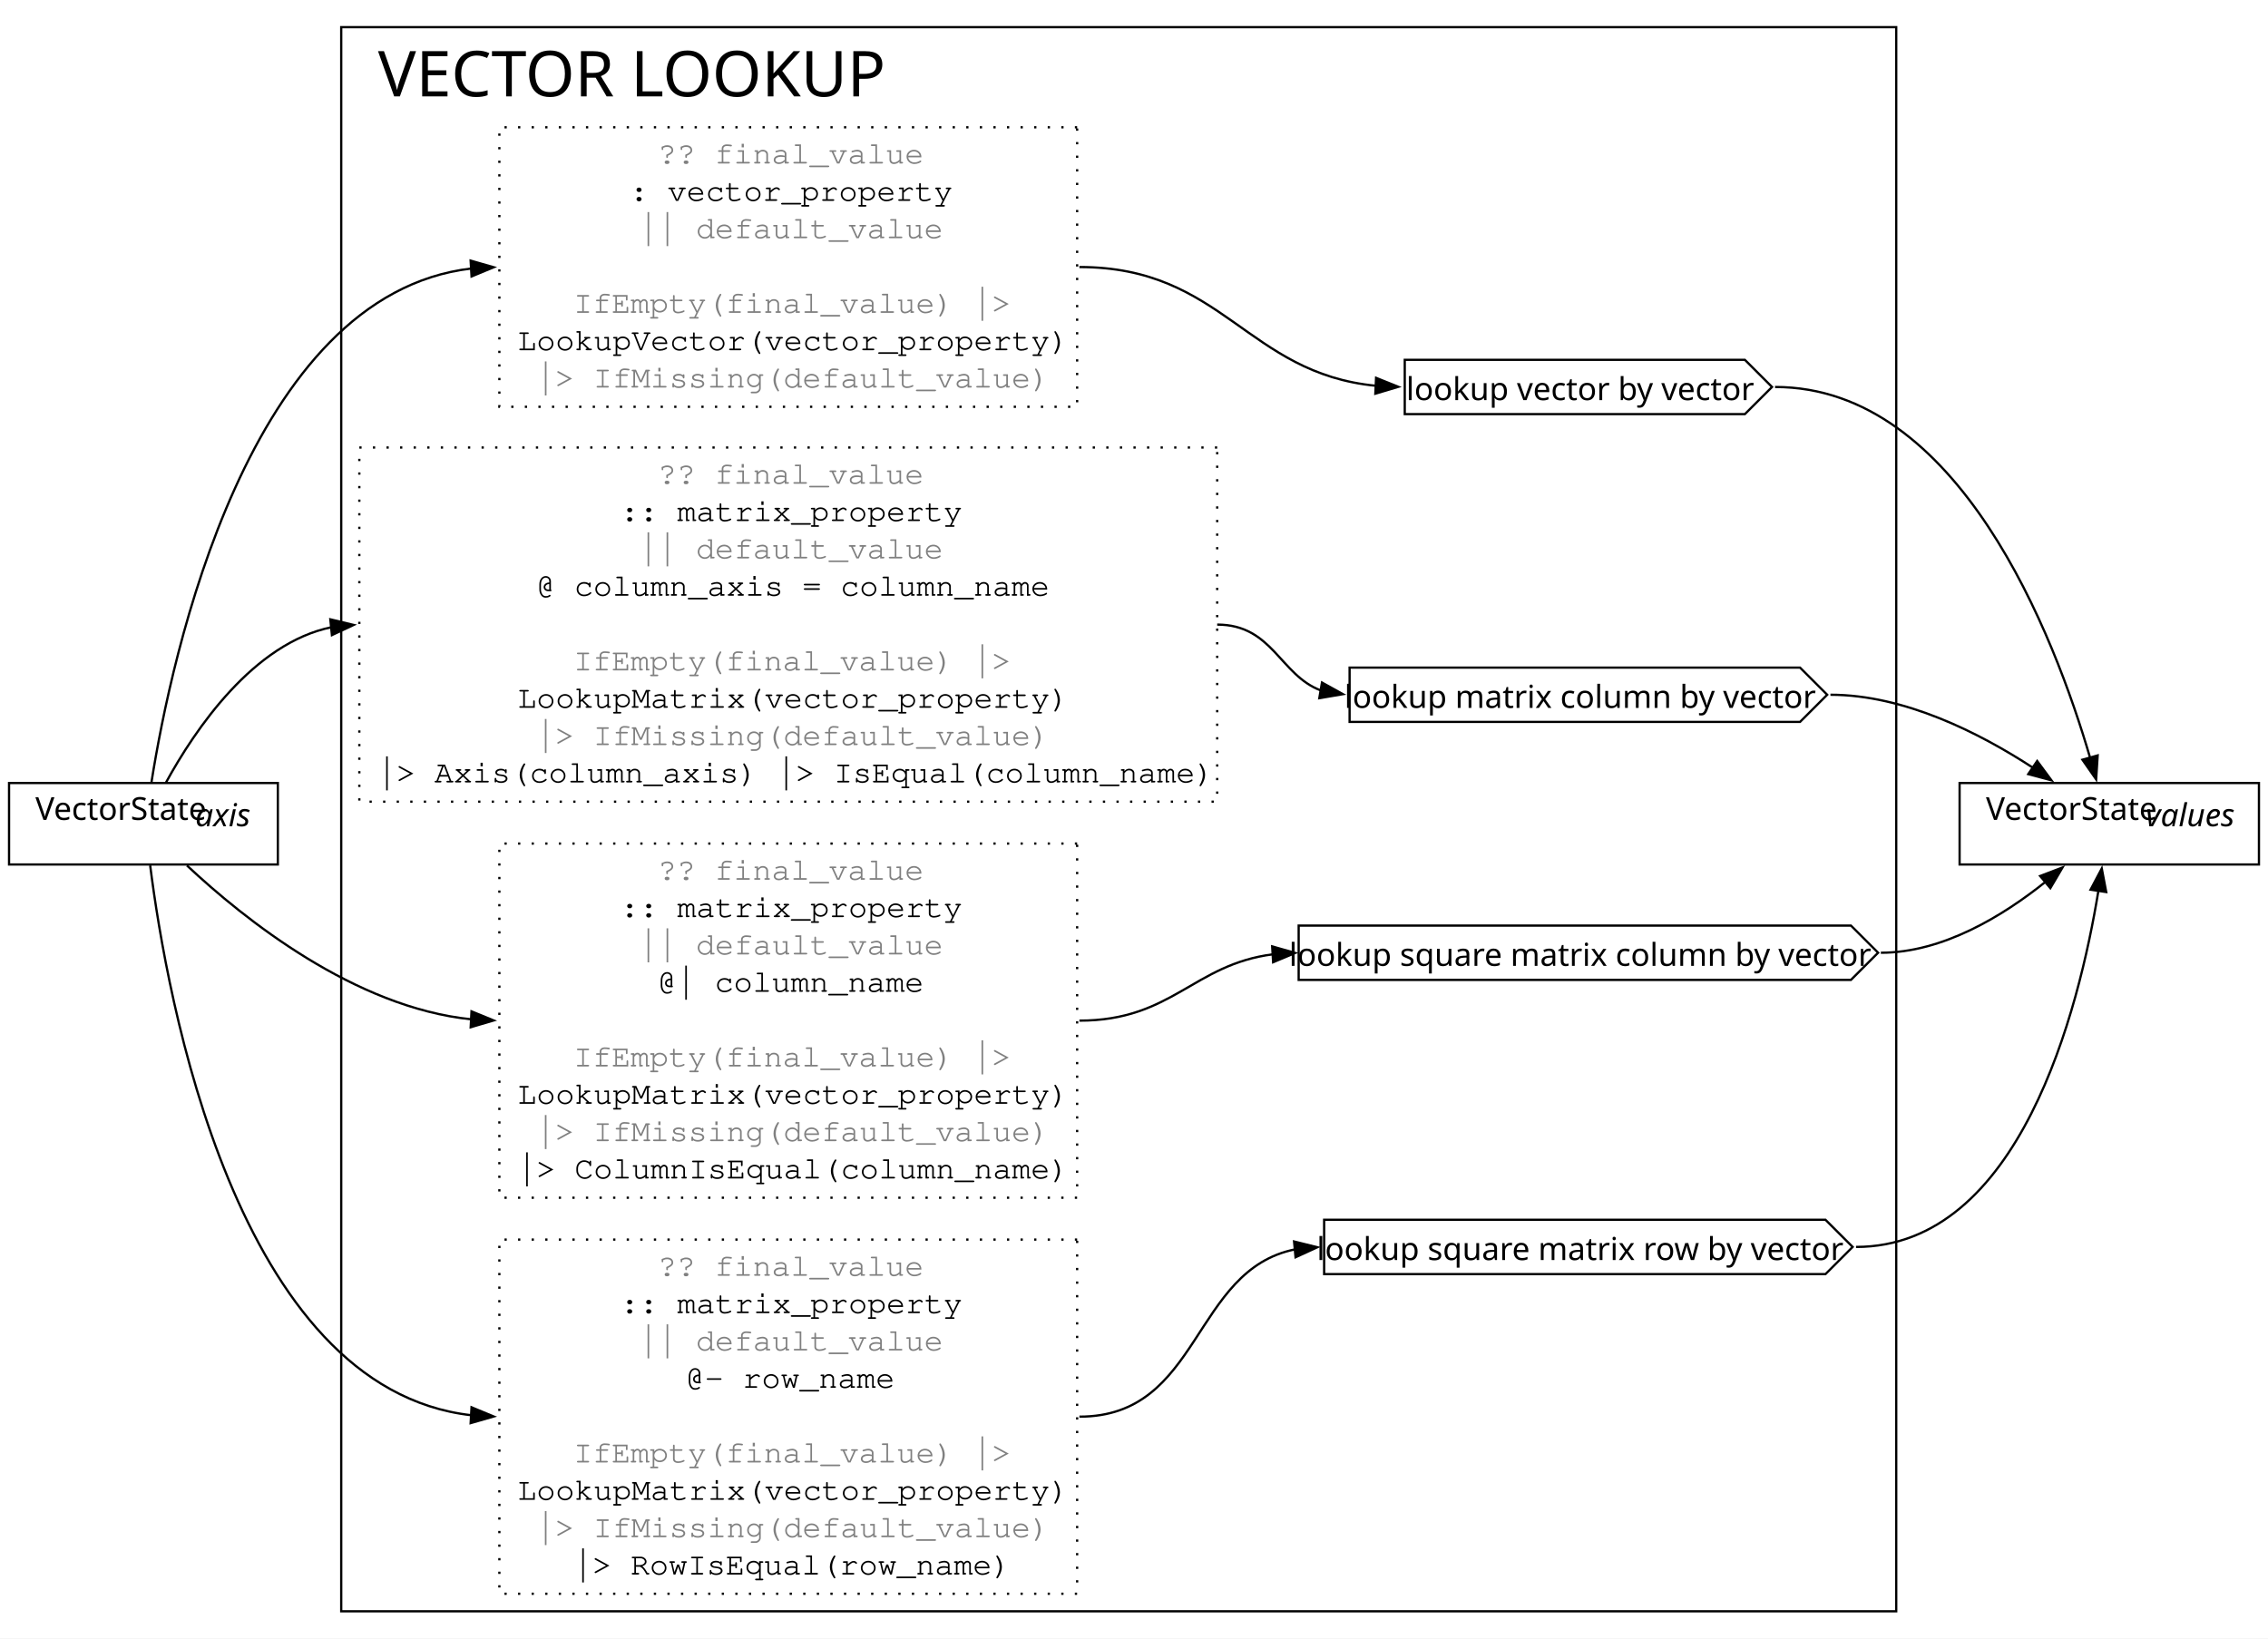
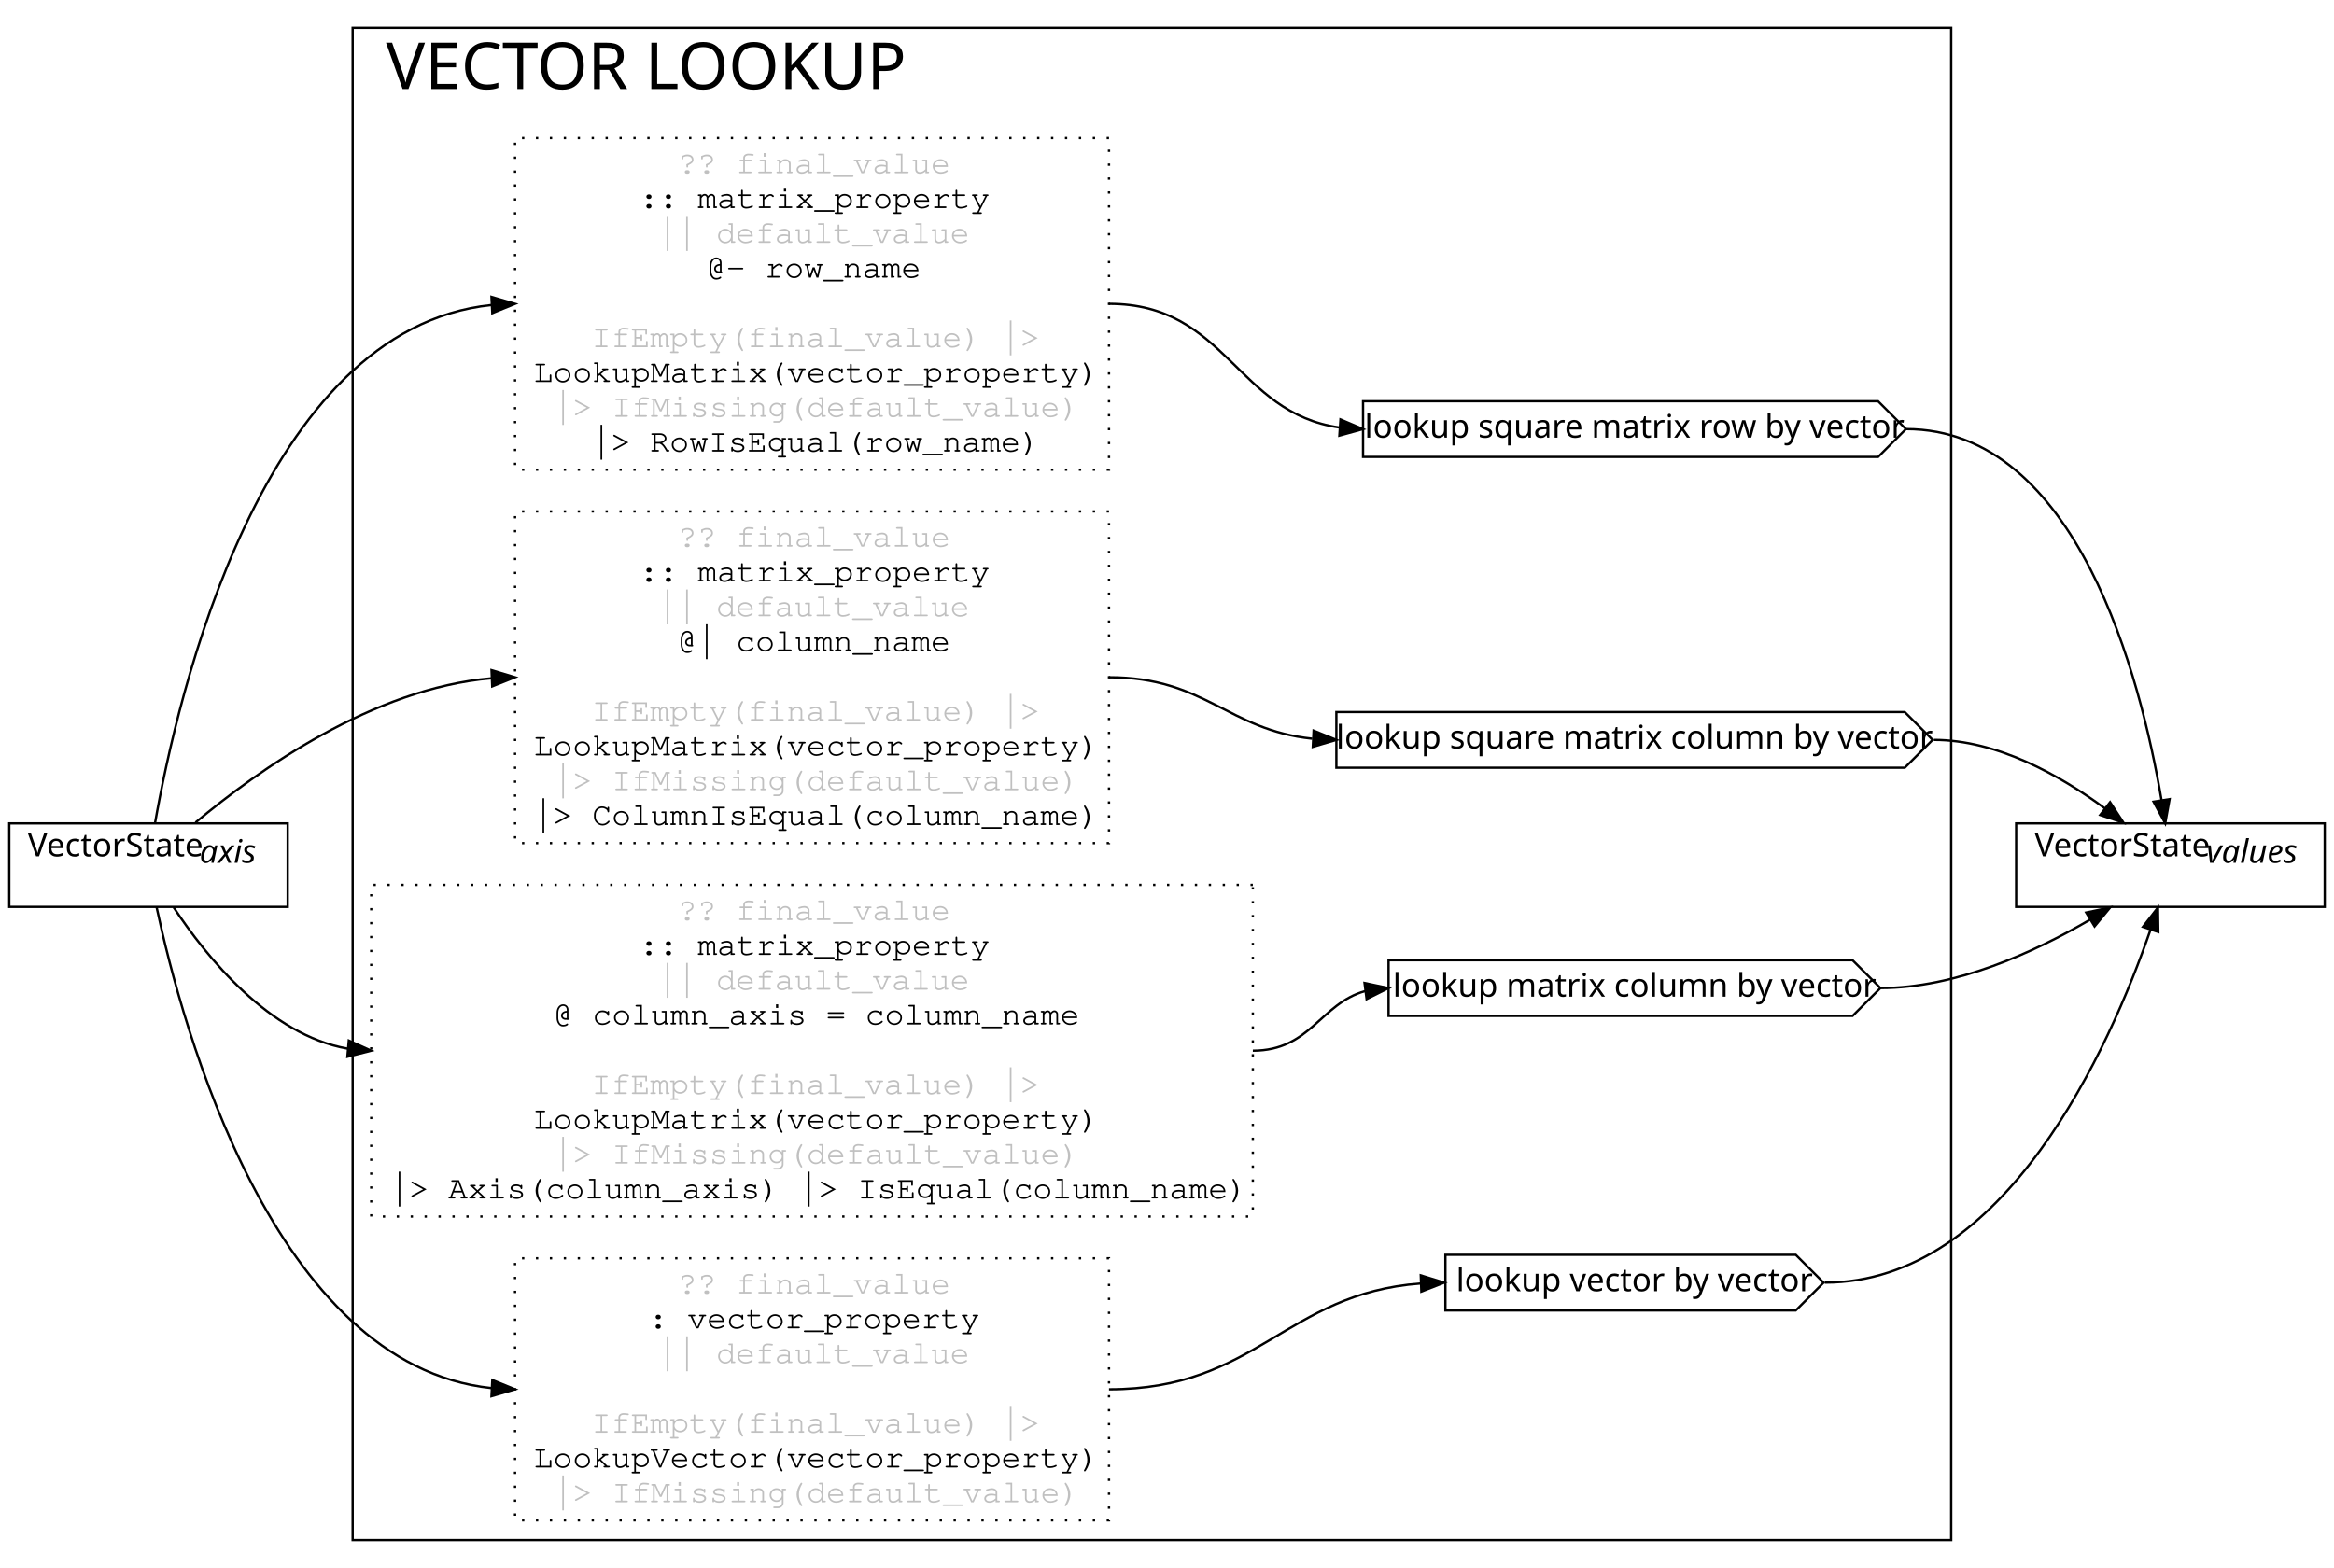
- <svg xmlns="http://www.w3.org/2000/svg" width="1002pt" height="724pt" viewBox="0.00 0.00 1002.00 724.00">
-   <g id="graph0" class="graph" transform="scale(1 1) rotate(0) translate(4 720)">
-     <polygon fill="white" stroke="none" points="-4,4 -4,-720 998,-720 998,4 -4,4" />
+ <svg xmlns="http://www.w3.org/2000/svg" width="1006pt" height="676pt" viewBox="0.00 0.00 1006.00 676.00">
+   <g id="graph0" class="graph" transform="scale(1 1) rotate(0) translate(4 672)">
+     <polygon fill="#ffffff" stroke="transparent" points="-4,4 -4,-672 1002,-672 1002,4 -4,4" />
    <g id="clust1" class="cluster">
-       <polygon fill="none" stroke="black" points="146.75,-8 146.75,-708 833.75,-708 833.75,-8 146.75,-8" />
-       <text xml:space="preserve" text-anchor="middle" x="275.12" y="-677.4" font-family="Sans-Serif" font-size="28.00">VECTOR LOOKUP</text>
+       <polygon fill="none" stroke="#000000" points="148,-8 148,-660 837,-660 837,-8 148,-8" />
+       <text text-anchor="middle" x="274.5" y="-633.6" font-family="Sans-Serif" font-size="28.00" fill="#000000">VECTOR LOOKUP</text>
    </g>
    <g id="node1" class="node">
-       <polygon fill="none" stroke="black" points="118.75,-374 0,-374 0,-338 118.75,-338 118.75,-374" />
-       <text xml:space="preserve" text-anchor="start" x="8" y="-357.7" font-family="Sans-Serif" font-size="14.00"> VectorState</text>
-       <text xml:space="preserve" text-anchor="start" x="82.25" y="-357.7" font-family="Sans-Serif" font-style="italic" baseline-shift="sub" font-size="14.00">axis</text>
-       <text xml:space="preserve" text-anchor="start" x="103.25" y="-357.7" font-family="Sans-Serif" font-size="14.00">  </text>
-       <text xml:space="preserve" text-anchor="start" x="57.5" y="-343.7" font-family="Sans-Serif" font-size="14.00"> </text>
+       <polygon fill="none" stroke="#000000" points="120,-317 0,-317 0,-281 120,-281 120,-317" />
+       <text text-anchor="start" x="8" y="-302.8" font-family="Sans-Serif" font-size="14.00" fill="#000000"> VectorState</text>
+       <text text-anchor="start" x="82" y="-302.8" font-family="Sans-Serif" font-style="italic" baseline-shift="sub" font-size="14.00" fill="#000000">axis</text>
+       <text text-anchor="start" x="104" y="-302.8" font-family="Sans-Serif" font-size="14.00" fill="#000000">  </text>
+       <text text-anchor="start" x="58" y="-288.8" font-family="Sans-Serif" font-size="14.00" fill="#000000"> </text>
    </g>
    <g id="node3" class="node">
-       <polygon fill="none" stroke="black" stroke-dasharray="1,5" points="471.88,-172.25 216.62,-172.25 216.62,-15.75 471.88,-15.75 471.88,-172.25" />
-       <text xml:space="preserve" text-anchor="start" x="286.5" y="-156.25" font-family="Courier,monospace" font-size="14.00" fill="gray">?? final_value</text>
-       <text xml:space="preserve" text-anchor="start" x="270" y="-139.75" font-family="Courier,monospace" font-size="14.00">:: matrix_property</text>
-       <text xml:space="preserve" text-anchor="start" x="278.25" y="-123.25" font-family="Courier,monospace" font-size="14.00" fill="gray">|| default_value</text>
-       <text xml:space="preserve" text-anchor="start" x="298.88" y="-106.75" font-family="Courier,monospace" font-size="14.00">@- row_name</text>
-       <text xml:space="preserve" text-anchor="start" x="340.12" y="-90.25" font-family="Courier,monospace" font-size="14.00"> </text>
-       <text xml:space="preserve" text-anchor="start" x="249.38" y="-73.75" font-family="Courier,monospace" font-size="14.00" fill="gray">IfEmpty(final_value) |&gt;</text>
-       <text xml:space="preserve" text-anchor="start" x="224.62" y="-57.25" font-family="Courier,monospace" font-size="14.00">LookupMatrix(vector_property)</text>
-       <text xml:space="preserve" text-anchor="start" x="232.88" y="-40.75" font-family="Courier,monospace" font-size="14.00" fill="gray">|&gt; IfMissing(default_value)</text>
-       <text xml:space="preserve" text-anchor="start" x="249.38" y="-24.25" font-family="Courier,monospace" font-size="14.00">|&gt; RowIsEqual(row_name)</text>
+       <polygon fill="none" stroke="#000000" stroke-dasharray="1,5" points="474,-612.5 218,-612.5 218,-469.5 474,-469.5 474,-612.5" />
+       <text text-anchor="start" x="288" y="-597.3" font-family="Courier,monospace" font-size="14.00" fill="#c0c0c0">?? final_value</text>
+       <text text-anchor="start" x="271.5" y="-582.3" font-family="Courier,monospace" font-size="14.00" fill="#000000">:: matrix_property</text>
+       <text text-anchor="start" x="279.5" y="-567.3" font-family="Courier,monospace" font-size="14.00" fill="#c0c0c0">|| default_value</text>
+       <text text-anchor="start" x="300.5" y="-552.3" font-family="Courier,monospace" font-size="14.00" fill="#000000">@- row_name</text>
+       <text text-anchor="start" x="341.5" y="-537.3" font-family="Courier,monospace" font-size="14.00" fill="#000000"> </text>
+       <text text-anchor="start" x="251" y="-522.3" font-family="Courier,monospace" font-size="14.00" fill="#c0c0c0">IfEmpty(final_value) |&gt;</text>
+       <text text-anchor="start" x="226" y="-507.3" font-family="Courier,monospace" font-size="14.00" fill="#000000">LookupMatrix(vector_property)</text>
+       <text text-anchor="start" x="234.5" y="-492.3" font-family="Courier,monospace" font-size="14.00" fill="#c0c0c0">|&gt; IfMissing(default_value)</text>
+       <text text-anchor="start" x="251" y="-477.3" font-family="Courier,monospace" font-size="14.00" fill="#000000">|&gt; RowIsEqual(row_name)</text>
    </g>
    <g id="edge5" class="edge">
-       <path fill="none" stroke="black" d="M62.35,-337.58C69.6,-279.98 100.03,-106.43 204.28,-94.63" />
-       <polygon fill="black" stroke="black" points="204.32,-98.14 214.11,-94.08 203.93,-91.15 204.32,-98.14" />
+       <path fill="none" stroke="#000000" d="M62.83,-317.189C72.399,-371.656 108.68,-530.318 207.879,-540.487" />
+       <polygon fill="#000000" stroke="#000000" points="207.836,-543.99 218,-541 208.19,-536.999 207.836,-543.99" />
    </g>
    <g id="node5" class="node">
-       <polygon fill="none" stroke="black" stroke-dasharray="1,5" points="471.88,-347.25 216.62,-347.25 216.62,-190.75 471.88,-190.75 471.88,-347.25" />
-       <text xml:space="preserve" text-anchor="start" x="286.5" y="-331.25" font-family="Courier,monospace" font-size="14.00" fill="gray">?? final_value</text>
-       <text xml:space="preserve" text-anchor="start" x="270" y="-314.75" font-family="Courier,monospace" font-size="14.00">:: matrix_property</text>
-       <text xml:space="preserve" text-anchor="start" x="278.25" y="-298.25" font-family="Courier,monospace" font-size="14.00" fill="gray">|| default_value</text>
-       <text xml:space="preserve" text-anchor="start" x="286.5" y="-281.75" font-family="Courier,monospace" font-size="14.00">@| column_name</text>
-       <text xml:space="preserve" text-anchor="start" x="340.12" y="-265.25" font-family="Courier,monospace" font-size="14.00"> </text>
-       <text xml:space="preserve" text-anchor="start" x="249.38" y="-248.75" font-family="Courier,monospace" font-size="14.00" fill="gray">IfEmpty(final_value) |&gt;</text>
-       <text xml:space="preserve" text-anchor="start" x="224.62" y="-232.25" font-family="Courier,monospace" font-size="14.00">LookupMatrix(vector_property)</text>
-       <text xml:space="preserve" text-anchor="start" x="232.88" y="-215.75" font-family="Courier,monospace" font-size="14.00" fill="gray">|&gt; IfMissing(default_value)</text>
-       <text xml:space="preserve" text-anchor="start" x="224.62" y="-199.25" font-family="Courier,monospace" font-size="14.00">|&gt; ColumnIsEqual(column_name)</text>
+       <polygon fill="none" stroke="#000000" stroke-dasharray="1,5" points="474,-451.5 218,-451.5 218,-308.5 474,-308.5 474,-451.5" />
+       <text text-anchor="start" x="288" y="-436.3" font-family="Courier,monospace" font-size="14.00" fill="#c0c0c0">?? final_value</text>
+       <text text-anchor="start" x="271.5" y="-421.3" font-family="Courier,monospace" font-size="14.00" fill="#000000">:: matrix_property</text>
+       <text text-anchor="start" x="279.5" y="-406.3" font-family="Courier,monospace" font-size="14.00" fill="#c0c0c0">|| default_value</text>
+       <text text-anchor="start" x="288" y="-391.3" font-family="Courier,monospace" font-size="14.00" fill="#000000">@| column_name</text>
+       <text text-anchor="start" x="341.5" y="-376.3" font-family="Courier,monospace" font-size="14.00" fill="#000000"> </text>
+       <text text-anchor="start" x="251" y="-361.3" font-family="Courier,monospace" font-size="14.00" fill="#c0c0c0">IfEmpty(final_value) |&gt;</text>
+       <text text-anchor="start" x="226" y="-346.3" font-family="Courier,monospace" font-size="14.00" fill="#000000">LookupMatrix(vector_property)</text>
+       <text text-anchor="start" x="234.5" y="-331.3" font-family="Courier,monospace" font-size="14.00" fill="#c0c0c0">|&gt; IfMissing(default_value)</text>
+       <text text-anchor="start" x="226" y="-316.3" font-family="Courier,monospace" font-size="14.00" fill="#000000">|&gt; ColumnIsEqual(column_name)</text>
    </g>
    <g id="edge6" class="edge">
-       <path fill="none" stroke="black" d="M78.59,-337.55C103.99,-313.76 152.73,-274.8 204.25,-269.58" />
-       <polygon fill="black" stroke="black" points="204.31,-273.09 214.11,-269.08 203.95,-266.09 204.31,-273.09" />
+       <path fill="none" stroke="#000000" d="M80.265,-317.38C107.012,-339.785 156.711,-375.218 207.775,-379.559" />
+       <polygon fill="#000000" stroke="#000000" points="207.858,-383.066 218,-380 208.16,-376.072 207.858,-383.066" />
    </g>
    <g id="node7" class="node">
-       <polygon fill="none" stroke="black" stroke-dasharray="1,5" points="533.75,-522.25 154.75,-522.25 154.75,-365.75 533.75,-365.75 533.75,-522.25" />
-       <text xml:space="preserve" text-anchor="start" x="286.5" y="-506.25" font-family="Courier,monospace" font-size="14.00" fill="gray">?? final_value</text>
-       <text xml:space="preserve" text-anchor="start" x="270" y="-489.75" font-family="Courier,monospace" font-size="14.00">:: matrix_property</text>
-       <text xml:space="preserve" text-anchor="start" x="278.25" y="-473.25" font-family="Courier,monospace" font-size="14.00" fill="gray">|| default_value</text>
-       <text xml:space="preserve" text-anchor="start" x="232.88" y="-456.75" font-family="Courier,monospace" font-size="14.00">@ column_axis = column_name</text>
-       <text xml:space="preserve" text-anchor="start" x="340.12" y="-440.25" font-family="Courier,monospace" font-size="14.00"> </text>
-       <text xml:space="preserve" text-anchor="start" x="249.38" y="-423.75" font-family="Courier,monospace" font-size="14.00" fill="gray">IfEmpty(final_value) |&gt;</text>
-       <text xml:space="preserve" text-anchor="start" x="224.62" y="-407.25" font-family="Courier,monospace" font-size="14.00">LookupMatrix(vector_property)</text>
-       <text xml:space="preserve" text-anchor="start" x="232.88" y="-390.75" font-family="Courier,monospace" font-size="14.00" fill="gray">|&gt; IfMissing(default_value)</text>
-       <text xml:space="preserve" text-anchor="start" x="162.75" y="-374.25" font-family="Courier,monospace" font-size="14.00">|&gt; Axis(column_axis) |&gt; IsEqual(column_name)</text>
+       <polygon fill="none" stroke="#000000" stroke-dasharray="1,5" points="536,-290.5 156,-290.5 156,-147.5 536,-147.5 536,-290.5" />
+       <text text-anchor="start" x="288" y="-275.3" font-family="Courier,monospace" font-size="14.00" fill="#c0c0c0">?? final_value</text>
+       <text text-anchor="start" x="271.5" y="-260.3" font-family="Courier,monospace" font-size="14.00" fill="#000000">:: matrix_property</text>
+       <text text-anchor="start" x="279.5" y="-245.3" font-family="Courier,monospace" font-size="14.00" fill="#c0c0c0">|| default_value</text>
+       <text text-anchor="start" x="234.5" y="-230.3" font-family="Courier,monospace" font-size="14.00" fill="#000000">@ column_axis = column_name</text>
+       <text text-anchor="start" x="341.5" y="-215.3" font-family="Courier,monospace" font-size="14.00" fill="#000000"> </text>
+       <text text-anchor="start" x="251" y="-200.3" font-family="Courier,monospace" font-size="14.00" fill="#c0c0c0">IfEmpty(final_value) |&gt;</text>
+       <text text-anchor="start" x="226" y="-185.3" font-family="Courier,monospace" font-size="14.00" fill="#000000">LookupMatrix(vector_property)</text>
+       <text text-anchor="start" x="234.5" y="-170.3" font-family="Courier,monospace" font-size="14.00" fill="#c0c0c0">|&gt; IfMissing(default_value)</text>
+       <text text-anchor="start" x="164" y="-155.3" font-family="Courier,monospace" font-size="14.00" fill="#000000">|&gt; Axis(column_axis) |&gt; IsEqual(column_name)</text>
    </g>
    <g id="edge7" class="edge">
-       <path fill="none" stroke="black" d="M69.34,-374.23C82.13,-397.59 107.95,-435.91 142.69,-442.89" />
-       <polygon fill="black" stroke="black" points="141.94,-446.33 152.24,-443.85 142.64,-439.37 141.94,-446.33" />
+       <path fill="none" stroke="#000000" d="M70.813,-280.847C85.007,-259.364 112.121,-225.754 145.831,-219.888" />
+       <polygon fill="#000000" stroke="#000000" points="146.342,-223.357 156,-219 145.733,-216.383 146.342,-223.357" />
    </g>
    <g id="node9" class="node">
-       <polygon fill="none" stroke="black" stroke-dasharray="1,5" points="471.88,-663.75 216.62,-663.75 216.62,-540.25 471.88,-540.25 471.88,-663.75" />
-       <text xml:space="preserve" text-anchor="start" x="286.5" y="-647.75" font-family="Courier,monospace" font-size="14.00" fill="gray">?? final_value</text>
-       <text xml:space="preserve" text-anchor="start" x="274.12" y="-631.25" font-family="Courier,monospace" font-size="14.00">: vector_property</text>
-       <text xml:space="preserve" text-anchor="start" x="278.25" y="-614.75" font-family="Courier,monospace" font-size="14.00" fill="gray">|| default_value</text>
-       <text xml:space="preserve" text-anchor="start" x="340.12" y="-598.25" font-family="Courier,monospace" font-size="14.00"> </text>
-       <text xml:space="preserve" text-anchor="start" x="249.38" y="-581.75" font-family="Courier,monospace" font-size="14.00" fill="gray">IfEmpty(final_value) |&gt;</text>
-       <text xml:space="preserve" text-anchor="start" x="224.62" y="-565.25" font-family="Courier,monospace" font-size="14.00">LookupVector(vector_property)</text>
-       <text xml:space="preserve" text-anchor="start" x="232.88" y="-548.75" font-family="Courier,monospace" font-size="14.00" fill="gray">|&gt; IfMissing(default_value)</text>
+       <polygon fill="none" stroke="#000000" stroke-dasharray="1,5" points="474,-129.5 218,-129.5 218,-16.5 474,-16.5 474,-129.5" />
+       <text text-anchor="start" x="288" y="-114.3" font-family="Courier,monospace" font-size="14.00" fill="#c0c0c0">?? final_value</text>
+       <text text-anchor="start" x="275.5" y="-99.3" font-family="Courier,monospace" font-size="14.00" fill="#000000">: vector_property</text>
+       <text text-anchor="start" x="279.5" y="-84.3" font-family="Courier,monospace" font-size="14.00" fill="#c0c0c0">|| default_value</text>
+       <text text-anchor="start" x="341.5" y="-69.3" font-family="Courier,monospace" font-size="14.00" fill="#000000"> </text>
+       <text text-anchor="start" x="251" y="-54.3" font-family="Courier,monospace" font-size="14.00" fill="#c0c0c0">IfEmpty(final_value) |&gt;</text>
+       <text text-anchor="start" x="226" y="-39.3" font-family="Courier,monospace" font-size="14.00" fill="#000000">LookupVector(vector_property)</text>
+       <text text-anchor="start" x="234.5" y="-24.3" font-family="Courier,monospace" font-size="14.00" fill="#c0c0c0">|&gt; IfMissing(default_value)</text>
    </g>
    <g id="edge8" class="edge">
-       <path fill="none" stroke="black" d="M62.94,-374.49C71.68,-429.63 105.49,-589.84 204.24,-601.35" />
-       <polygon fill="black" stroke="black" points="203.93,-604.83 214.11,-601.91 204.33,-597.85 203.93,-604.83" />
+       <path fill="none" stroke="#000000" d="M63.484,-280.887C74.562,-229.092 113.925,-83.427 207.825,-73.531" />
+       <polygon fill="#000000" stroke="#000000" points="208.196,-77.016 218,-73 207.831,-70.025 208.196,-77.016" />
    </g>
    <g id="node2" class="node">
-       <polygon fill="none" stroke="black" points="994,-374 861.75,-374 861.75,-338 994,-338 994,-374" />
-       <text xml:space="preserve" text-anchor="start" x="869.75" y="-357.7" font-family="Sans-Serif" font-size="14.00"> VectorState</text>
-       <text xml:space="preserve" text-anchor="start" x="944" y="-357.7" font-family="Sans-Serif" font-style="italic" baseline-shift="sub" font-size="14.00">values</text>
-       <text xml:space="preserve" text-anchor="start" x="978.5" y="-357.7" font-family="Sans-Serif" font-size="14.00">  </text>
-       <text xml:space="preserve" text-anchor="start" x="926" y="-343.7" font-family="Sans-Serif" font-size="14.00"> </text>
+       <polygon fill="none" stroke="#000000" points="998,-317 865,-317 865,-281 998,-281 998,-317" />
+       <text text-anchor="start" x="873" y="-302.8" font-family="Sans-Serif" font-size="14.00" fill="#000000"> VectorState</text>
+       <text text-anchor="start" x="947" y="-302.8" font-family="Sans-Serif" font-style="italic" baseline-shift="sub" font-size="14.00" fill="#000000">values</text>
+       <text text-anchor="start" x="982" y="-302.8" font-family="Sans-Serif" font-size="14.00" fill="#000000">  </text>
+       <text text-anchor="start" x="929.5" y="-288.8" font-family="Sans-Serif" font-size="14.00" fill="#000000"> </text>
    </g>
    <g id="node4" class="node">
-       <polygon fill="none" stroke="black" points="802.5,-181 581,-181 581,-157 802.5,-157 814.5,-169 802.5,-181" />
-       <text xml:space="preserve" text-anchor="middle" x="697.75" y="-163.2" font-family="Sans-Serif" font-size="14.00">lookup square matrix row by vector  </text>
+       <polygon fill="none" stroke="#000000" points="805.5,-499 583.5,-499 583.5,-475 805.5,-475 817.5,-487 805.5,-499" />
+       <text text-anchor="middle" x="700.5" y="-483.3" font-family="Sans-Serif" font-size="14.00" fill="#000000">lookup square matrix row by vector  </text>
    </g>
    <g id="edge1" class="edge">
-       <path fill="none" stroke="black" d="M472.88,-94C526.74,-94 522.54,-158.82 568.24,-167.94" />
-       <polygon fill="black" stroke="black" points="567.72,-171.41 578,-168.86 568.37,-164.44 567.72,-171.41" />
+       <path fill="none" stroke="#000000" d="M474,-541C524.659,-541 528.873,-493.934 573.364,-487.683" />
+       <polygon fill="#000000" stroke="#000000" points="573.758,-491.164 583.5,-487 573.287,-484.18 573.758,-491.164" />
    </g>
    <g id="edge9" class="edge">
-       <path fill="none" stroke="black" d="M815.99,-169C888.3,-169 914.48,-273.72 923.08,-326.43" />
-       <polygon fill="black" stroke="black" points="919.61,-326.87 924.56,-336.23 926.53,-325.82 919.61,-326.87" />
+       <path fill="none" stroke="#000000" d="M817.5,-487C891.421,-487 918.74,-379.416 927.662,-327.017" />
+       <polygon fill="#000000" stroke="#000000" points="931.137,-327.452 929.254,-317.026 924.224,-326.351 931.137,-327.452" />
    </g>
    <g id="node6" class="node">
-       <polygon fill="none" stroke="black" points="813.75,-311 569.75,-311 569.75,-287 813.75,-287 825.75,-299 813.75,-311" />
-       <text xml:space="preserve" text-anchor="middle" x="697.75" y="-293.2" font-family="Sans-Serif" font-size="14.00">lookup square matrix column by vector  </text>
+       <polygon fill="none" stroke="#000000" points="817,-365 572,-365 572,-341 817,-341 829,-353 817,-365" />
+       <text text-anchor="middle" x="700.5" y="-349.3" font-family="Sans-Serif" font-size="14.00" fill="#000000">lookup square matrix column by vector  </text>
    </g>
    <g id="edge2" class="edge">
-       <path fill="none" stroke="black" d="M472.88,-269C513.9,-269 523.16,-293.85 558.47,-298.32" />
-       <polygon fill="black" stroke="black" points="558.05,-301.8 568.24,-298.91 558.47,-294.81 558.05,-301.8" />
+       <path fill="none" stroke="#000000" d="M474,-380C515.472,-380 525.315,-357.248 561.598,-353.515" />
+       <polygon fill="#000000" stroke="#000000" points="562.185,-356.99 572,-353 561.839,-349.999 562.185,-356.99" />
    </g>
    <g id="edge10" class="edge">
-       <path fill="none" stroke="black" d="M826.96,-299C854.25,-299 880.87,-315.24 899.76,-330.38" />
-       <polygon fill="black" stroke="black" points="897.33,-332.91 907.23,-336.68 901.84,-327.55 897.33,-332.91" />
+       <path fill="none" stroke="#000000" d="M829.5,-353C856.728,-353 883.79,-337.784 903.191,-323.507" />
+       <polygon fill="#000000" stroke="#000000" points="905.487,-326.156 911.276,-317.282 901.217,-320.609 905.487,-326.156" />
    </g>
    <g id="node8" class="node">
-       <polygon fill="none" stroke="black" points="791.25,-425 592.25,-425 592.25,-401 791.25,-401 803.25,-413 791.25,-425" />
-       <text xml:space="preserve" text-anchor="middle" x="697.75" y="-407.2" font-family="Sans-Serif" font-size="14.00">lookup matrix column by vector  </text>
+       <polygon fill="none" stroke="#000000" points="794.5,-258 594.5,-258 594.5,-234 794.5,-234 806.5,-246 794.5,-258" />
+       <text text-anchor="middle" x="700.5" y="-242.3" font-family="Sans-Serif" font-size="14.00" fill="#000000">lookup matrix column by vector  </text>
    </g>
    <g id="edge3" class="edge">
-       <path fill="none" stroke="black" d="M533.75,-444C558.21,-444 561.46,-421.73 579.46,-414.94" />
-       <polygon fill="black" stroke="black" points="580.05,-418.39 589.31,-413.26 578.87,-411.49 580.05,-418.39" />
+       <path fill="none" stroke="#000000" d="M536,-219C560.832,-219 565.054,-239.304 584.412,-244.698" />
+       <polygon fill="#000000" stroke="#000000" points="584.134,-248.191 594.5,-246 585.03,-241.248 584.134,-248.191" />
    </g>
    <g id="edge11" class="edge">
-       <path fill="none" stroke="black" d="M804.69,-413C837.26,-413 870.51,-396.17 894.09,-380.79" />
-       <polygon fill="black" stroke="black" points="896.02,-383.72 902.32,-375.2 892.08,-377.93 896.02,-383.72" />
+       <path fill="none" stroke="#000000" d="M806.5,-246C838.897,-246 872.538,-261.277 896.748,-275.427" />
+       <polygon fill="#000000" stroke="#000000" points="895.178,-278.568 905.543,-280.76 898.807,-272.582 895.178,-278.568" />
    </g>
    <g id="node10" class="node">
-       <polygon fill="none" stroke="black" points="766.88,-561 616.62,-561 616.62,-537 766.88,-537 778.88,-549 766.88,-561" />
-       <text xml:space="preserve" text-anchor="middle" x="697.75" y="-543.2" font-family="Sans-Serif" font-size="14.00">lookup vector by vector  </text>
+       <polygon fill="none" stroke="#000000" points="770,-131 619,-131 619,-107 770,-107 782,-119 770,-131" />
+       <text text-anchor="middle" x="700.5" y="-115.3" font-family="Sans-Serif" font-size="14.00" fill="#000000">lookup vector by vector  </text>
    </g>
    <g id="edge4" class="edge">
-       <path fill="none" stroke="black" d="M472.88,-602C536.45,-602 546.68,-555.03 604.01,-549.52" />
-       <polygon fill="black" stroke="black" points="603.95,-553.03 613.77,-549.07 603.62,-546.04 603.95,-553.03" />
+       <path fill="none" stroke="#000000" d="M474,-73C537.844,-73 549.918,-114.276 608.302,-118.63" />
+       <polygon fill="#000000" stroke="#000000" points="608.38,-122.135 618.5,-119 608.634,-115.139 608.38,-122.135" />
    </g>
    <g id="edge12" class="edge">
-       <path fill="none" stroke="black" d="M780.22,-549C861.57,-549 903.69,-438.94 919.43,-385.05" />
-       <polygon fill="black" stroke="black" points="922.75,-386.19 922.07,-375.61 916.01,-384.3 922.75,-386.19" />
+       <path fill="none" stroke="#000000" d="M782.5,-119C860.493,-119 905.376,-220.519 922.893,-271.076" />
+       <polygon fill="#000000" stroke="#000000" points="919.636,-272.375 926.125,-280.75 926.276,-270.156 919.636,-272.375" />
    </g>
  </g>
</svg>
